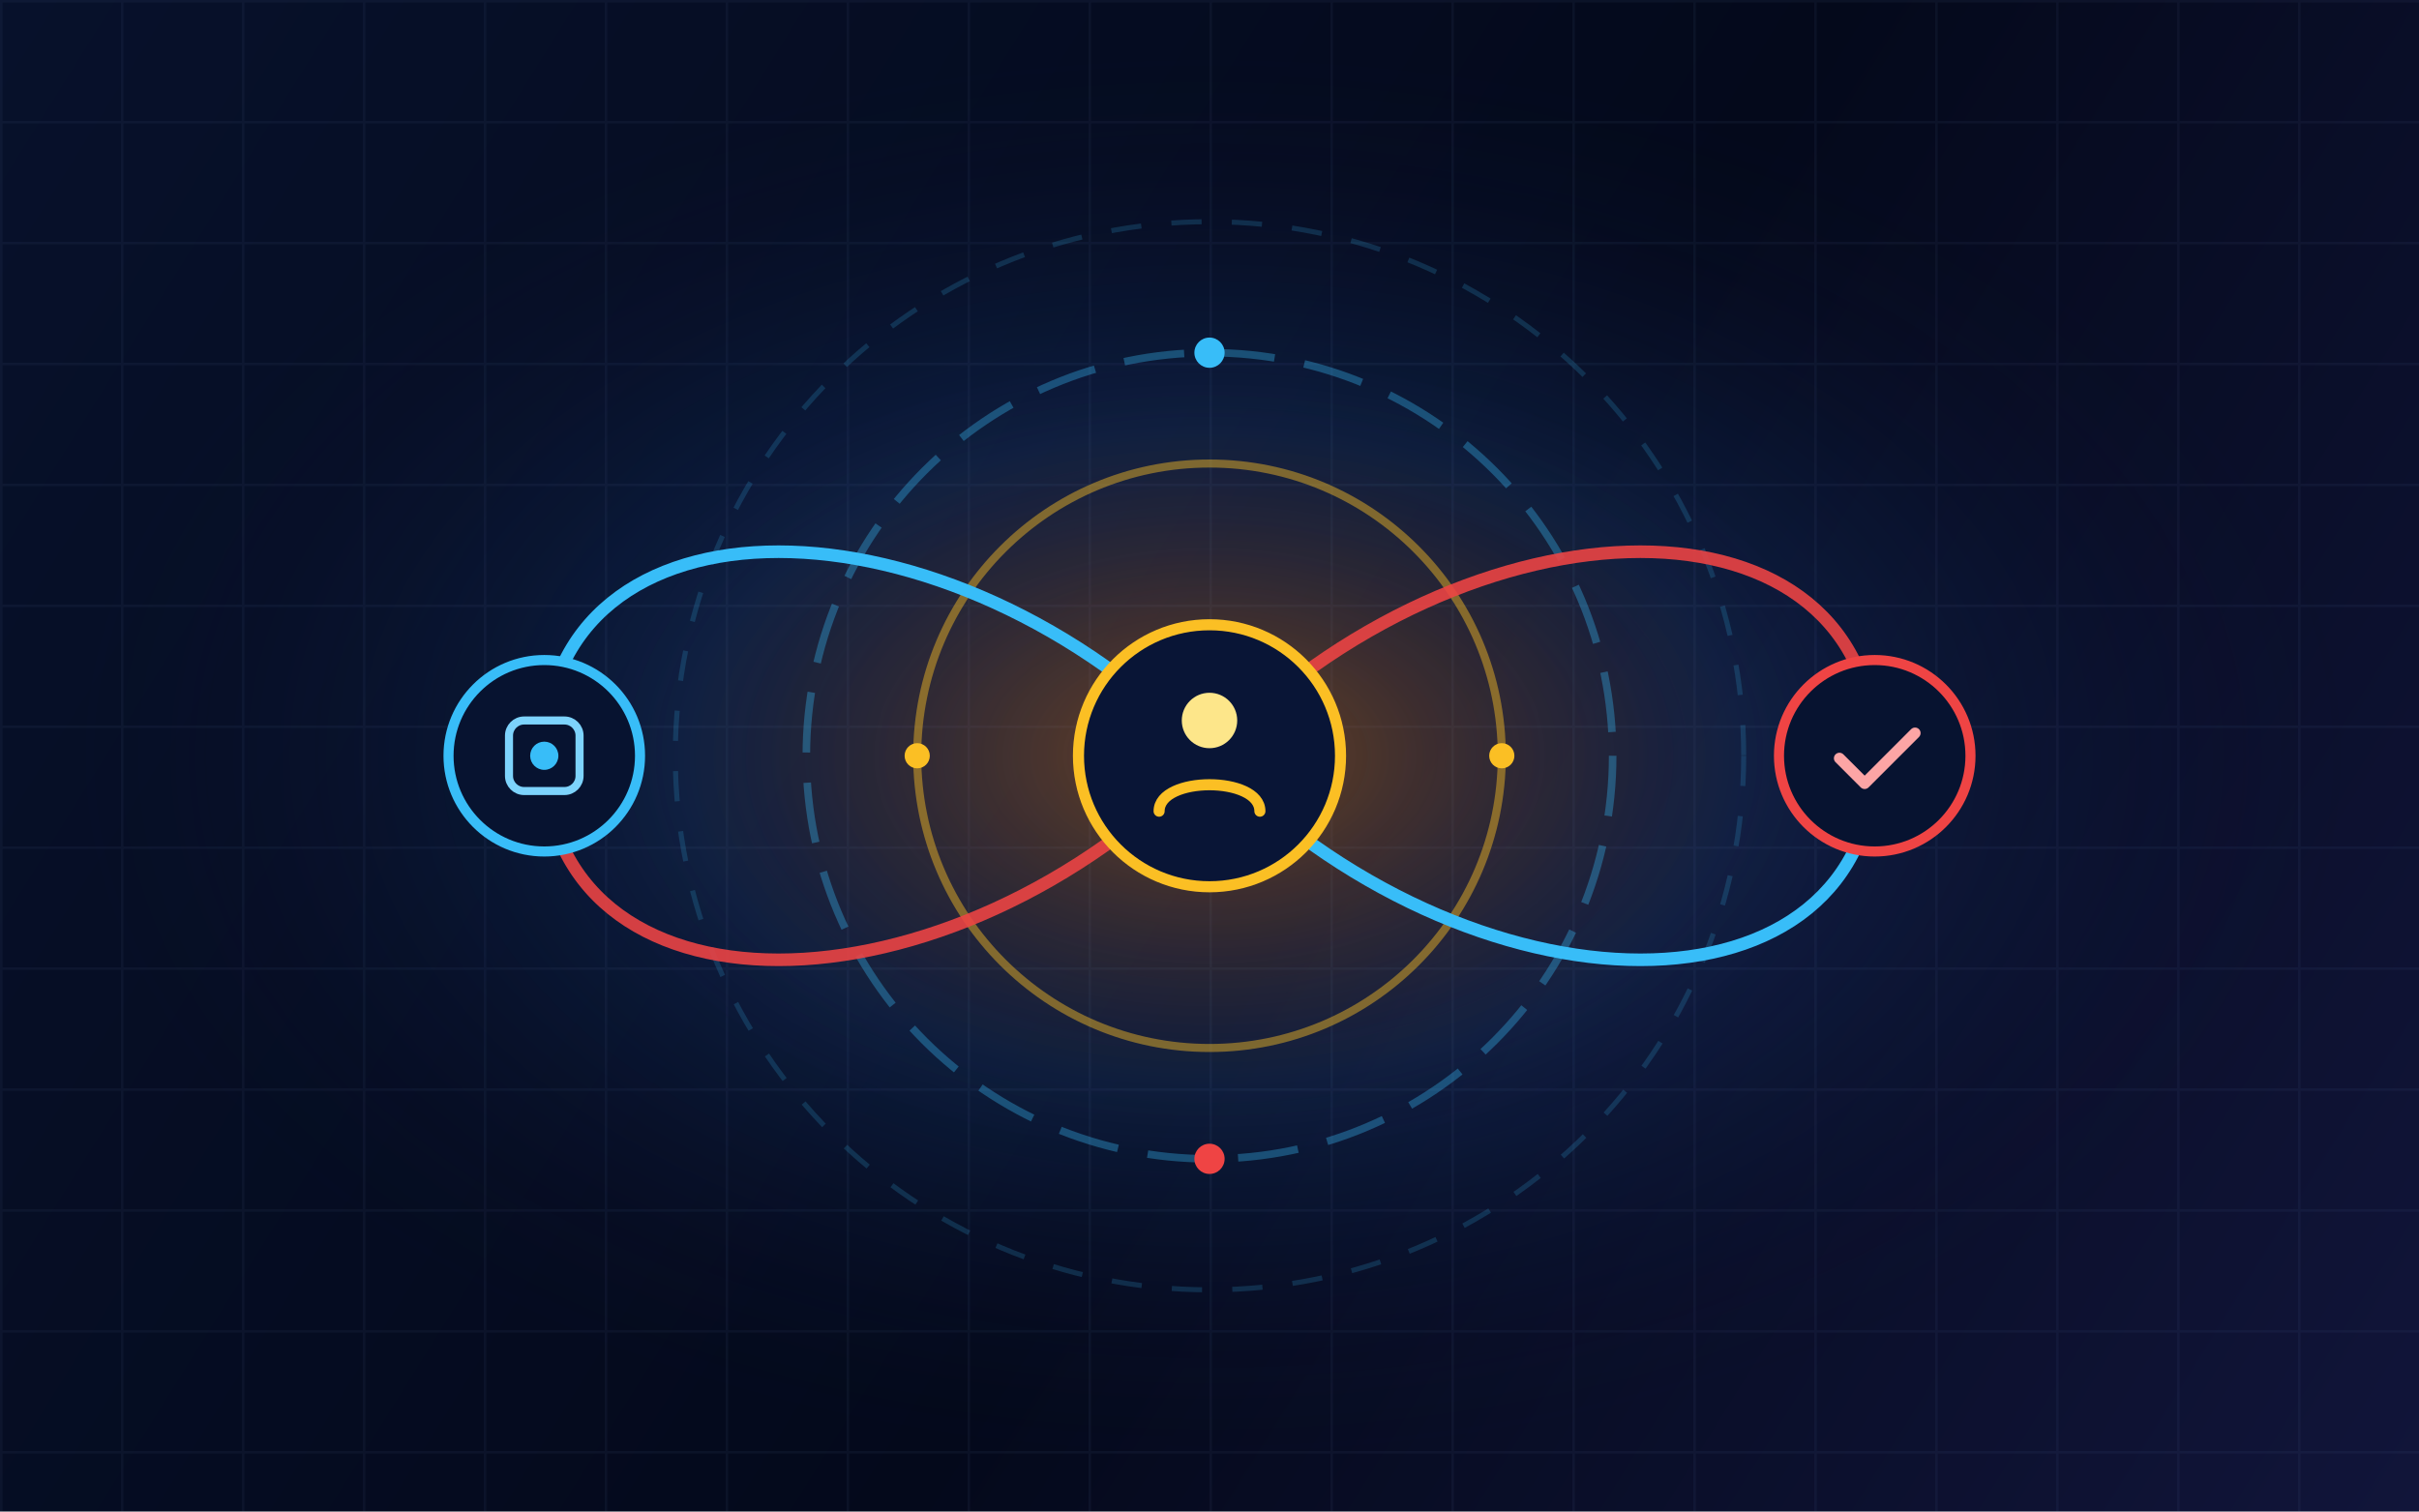
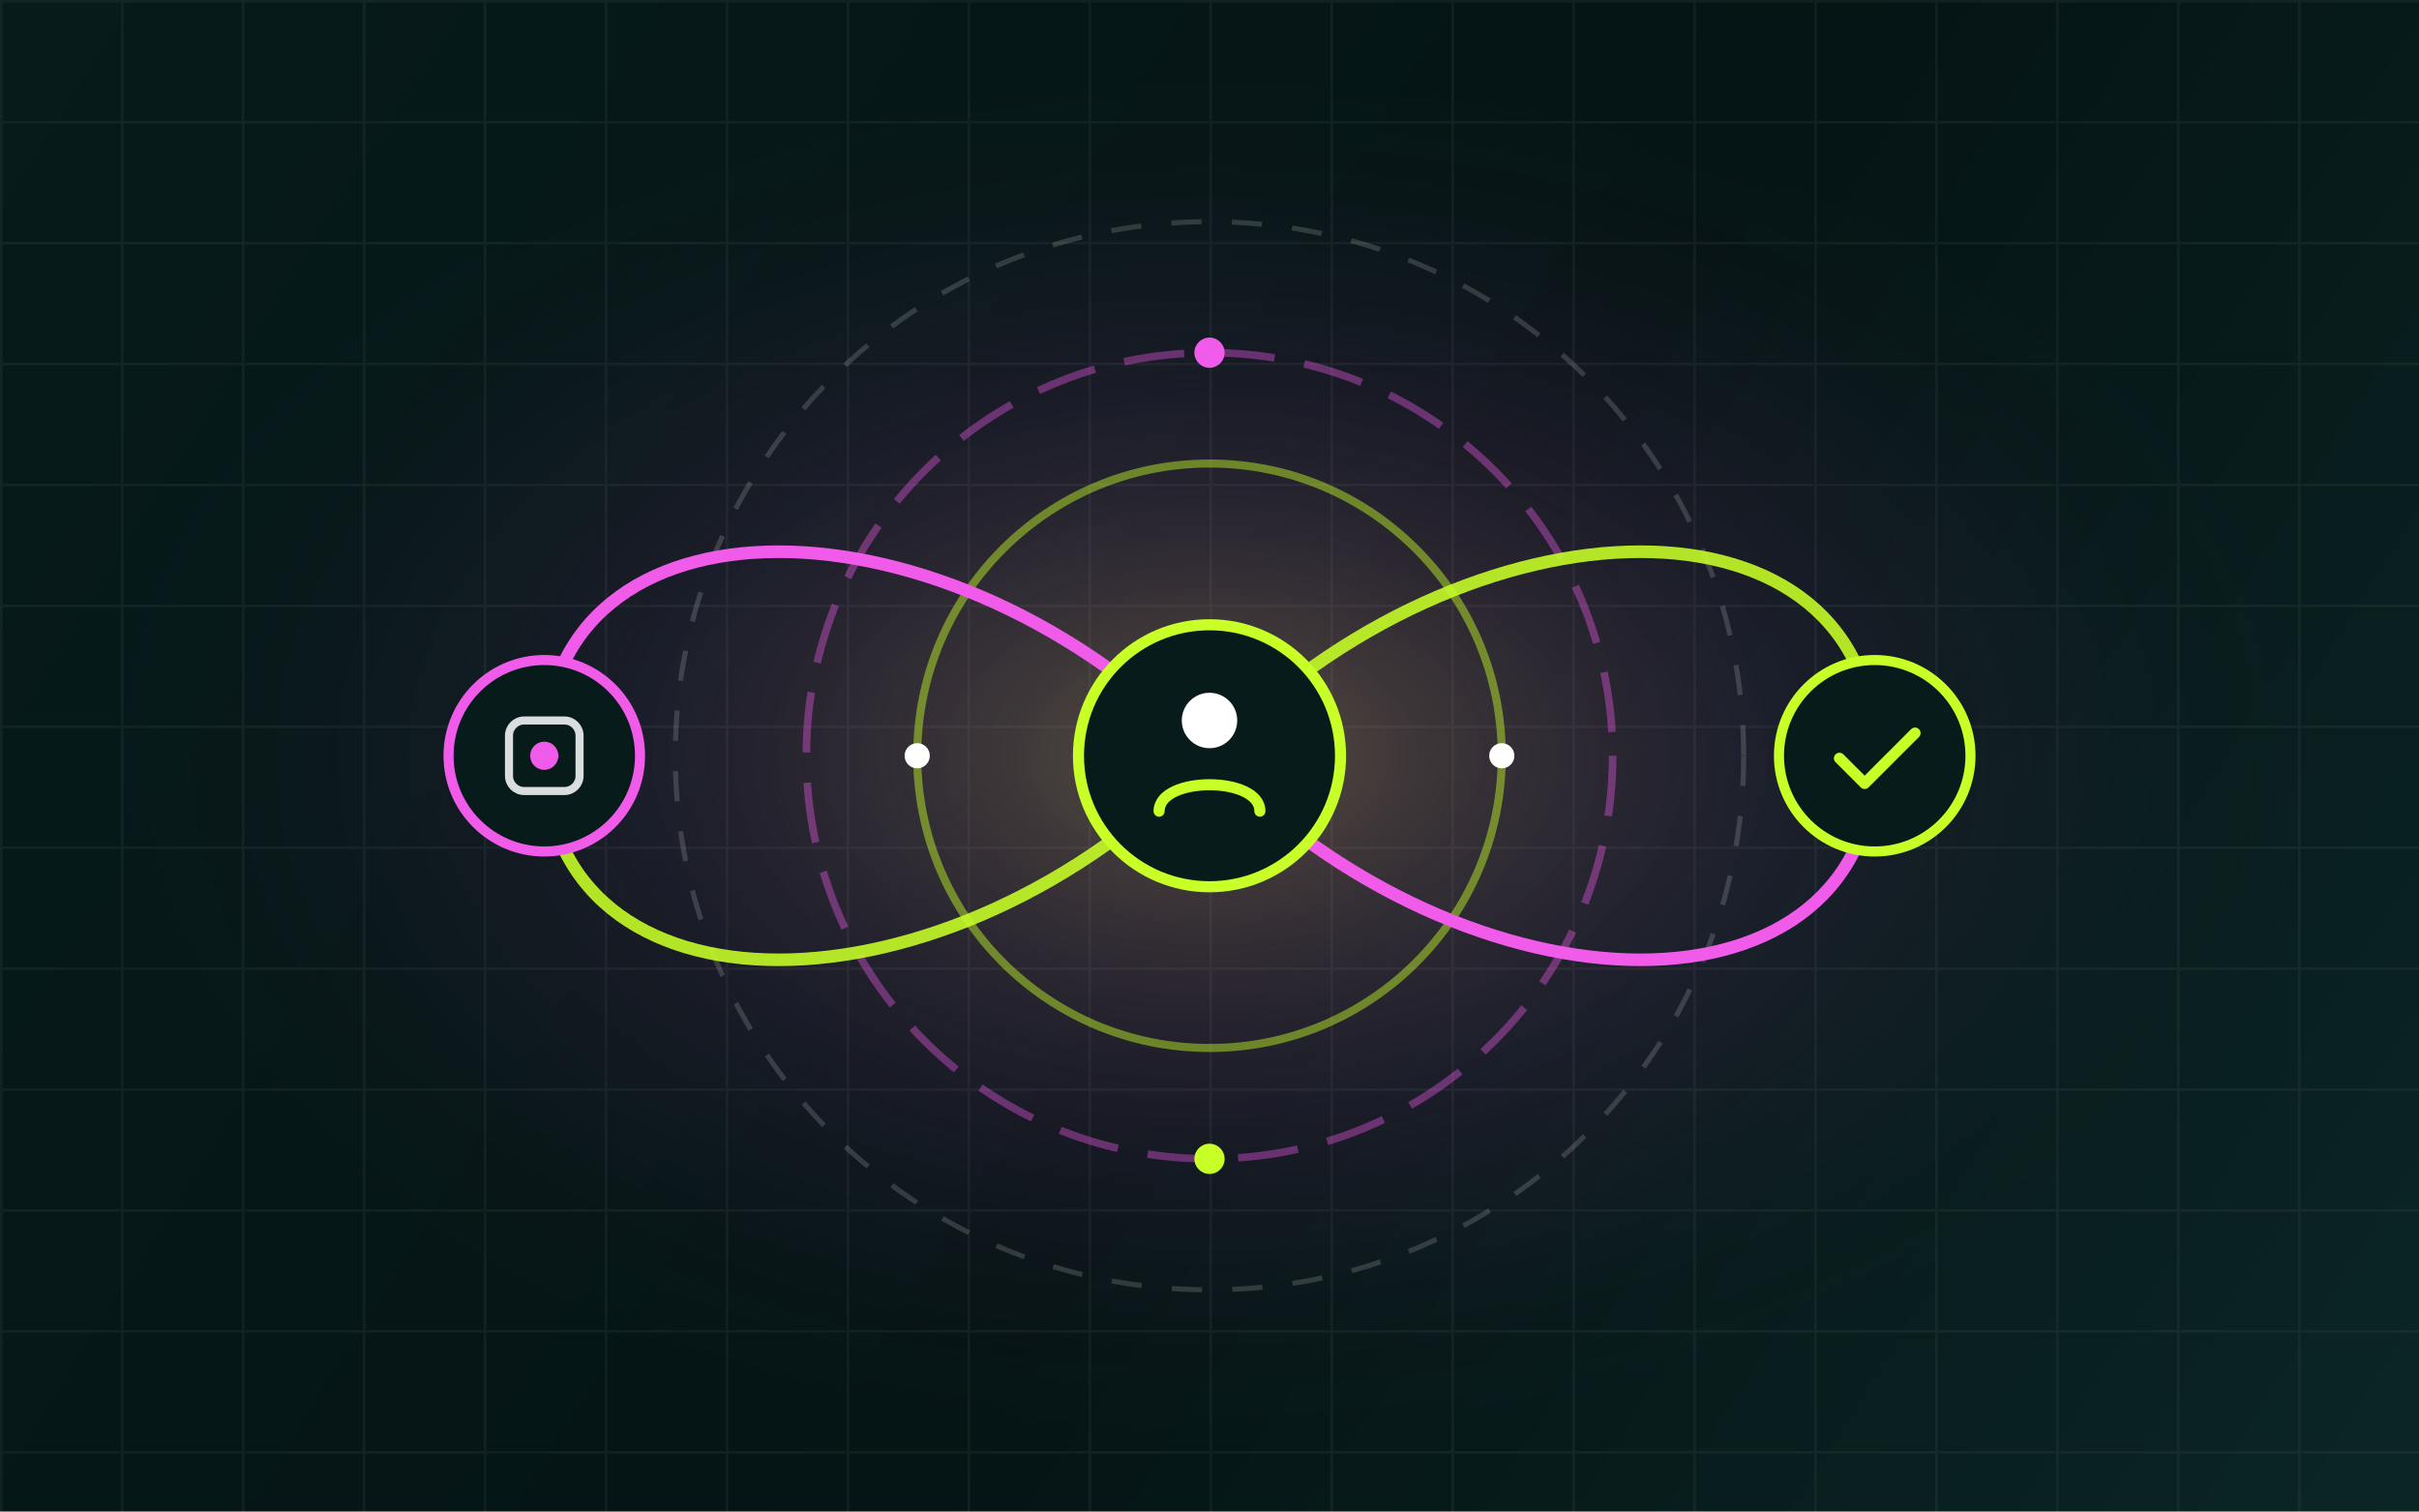
<svg xmlns="http://www.w3.org/2000/svg" viewBox="0 0 480 300" width="480" height="300" fill="none">
  <defs>
    <linearGradient id="bg04" x1="0" y1="0" x2="480" y2="300" gradientUnits="userSpaceOnUse">
-       <stop offset="0%" stop-color="#07112B" />
-       <stop offset="55%" stop-color="#04091B" />
-       <stop offset="100%" stop-color="#11153A" />
+       <stop offset="0%" stop-color="#071B1B" />
+       <stop offset="55%" stop-color="#051414" />
+       <stop offset="100%" stop-color="#0B2525" />
    </linearGradient>
    <radialGradient id="spotlight04" cx="50%" cy="50%" r="48%">
-       <stop offset="0%" stop-color="#EF4444" stop-opacity="0.22" />
-       <stop offset="45%" stop-color="#3B82F6" stop-opacity="0.16" />
-       <stop offset="100%" stop-color="#04091B" stop-opacity="0" />
+       <stop offset="0%" stop-color="#F05BEA" stop-opacity="0.24" />
+       <stop offset="52%" stop-color="#F05BEA" stop-opacity="0.08" />
+       <stop offset="100%" stop-color="#051414" stop-opacity="0" />
    </radialGradient>
-     <radialGradient id="goldCenter04" cx="50%" cy="50%" r="28%">
-       <stop offset="0%" stop-color="#FBBF24" stop-opacity="0.28" />
-       <stop offset="100%" stop-color="#04091B" stop-opacity="0" />
+     <radialGradient id="limeCenter04" cx="50%" cy="50%" r="28%">
+       <stop offset="0%" stop-color="#C8FF27" stop-opacity="0.2" />
+       <stop offset="100%" stop-color="#051414" stop-opacity="0" />
    </radialGradient>
    <pattern id="grid04" width="24" height="24" patternUnits="userSpaceOnUse">
-       <path d="M 24 0 L 0 0 0 24" stroke="#93C5FD" stroke-opacity="0.05" stroke-width="1" />
+       <path d="M 24 0 L 0 0 0 24" stroke="#FFFFFF" stroke-opacity="0.05" stroke-width="1" />
    </pattern>
  </defs>
  <rect width="480" height="300" fill="url(#bg04)" />
  <rect width="480" height="300" fill="url(#grid04)" />
  <rect width="480" height="300" fill="url(#spotlight04)" />
-   <rect width="480" height="300" fill="url(#goldCenter04)" />
+   <rect width="480" height="300" fill="url(#limeCenter04)" />
  <g transform="translate(240, 150)">
-     <circle cx="0" cy="0" r="106" stroke="#38BDF8" stroke-opacity="0.18" stroke-width="1" stroke-dasharray="6 6" />
-     <circle cx="0" cy="0" r="80" stroke="#38BDF8" stroke-opacity="0.34" stroke-width="1.5" stroke-dasharray="12 6" />
-     <circle cx="0" cy="0" r="58" stroke="#FBBF24" stroke-opacity="0.45" stroke-width="1.6" />
-     <path d="M-132 0 C-132 -54, -52 -54, 0 0 C52 54, 132 54, 132 0" stroke="#38BDF8" stroke-width="2.5" stroke-linecap="round" />
-     <path d="M-132 0 C-132 54, -52 54, 0 0 C52 -54, 132 -54, 132 0" stroke="#EF4444" stroke-opacity="0.88" stroke-width="2.5" stroke-linecap="round" />
-     <circle cx="0" cy="-80" r="3" fill="#38BDF8" />
-     <circle cx="0" cy="80" r="3" fill="#EF4444" />
-     <circle cx="-58" cy="0" r="2.5" fill="#FBBF24" />
-     <circle cx="58" cy="0" r="2.5" fill="#FBBF24" />
-     <circle cx="-132" cy="0" r="19" fill="#071330" stroke="#38BDF8" stroke-width="2" />
-     <rect x="-139" y="-7" width="14" height="14" rx="3" stroke="#7DD3FC" stroke-width="1.6" />
-     <circle cx="-132" cy="0" r="2.8" fill="#38BDF8" />
-     <circle cx="0" cy="0" r="26" fill="#091536" stroke="#FBBF24" stroke-width="2.2" />
-     <circle cx="0" cy="-7" r="5.5" fill="#FDE68A" />
-     <path d="M-10 11 C-10 4, 10 4, 10 11" stroke="#FBBF24" stroke-width="2.2" stroke-linecap="round" />
-     <circle cx="132" cy="0" r="19" fill="#071330" stroke="#EF4444" stroke-width="2" />
-     <path d="M125 0.5L130 5.5L140 -4.5" stroke="#FCA5A5" stroke-width="2.2" stroke-linecap="round" stroke-linejoin="round" />
+     <circle cx="0" cy="0" r="106" stroke="#FFFFFF" stroke-opacity="0.16" stroke-width="1" stroke-dasharray="6 6" />
+     <circle cx="0" cy="0" r="80" stroke="#F05BEA" stroke-opacity="0.38" stroke-width="1.5" stroke-dasharray="12 6" />
+     <circle cx="0" cy="0" r="58" stroke="#C8FF27" stroke-opacity="0.45" stroke-width="1.6" />
+     <path d="M-132 0 C-132 -54, -52 -54, 0 0 C52 54, 132 54, 132 0" stroke="#F05BEA" stroke-width="2.5" stroke-linecap="round" />
+     <path d="M-132 0 C-132 54, -52 54, 0 0 C52 -54, 132 -54, 132 0" stroke="#C8FF27" stroke-opacity="0.88" stroke-width="2.5" stroke-linecap="round" />
+     <circle cx="0" cy="-80" r="3" fill="#F05BEA" />
+     <circle cx="0" cy="80" r="3" fill="#C8FF27" />
+     <circle cx="-58" cy="0" r="2.5" fill="#FFFFFF" />
+     <circle cx="58" cy="0" r="2.5" fill="#FFFFFF" />
+     <circle cx="-132" cy="0" r="19" fill="#071B1B" stroke="#F05BEA" stroke-width="2" />
+     <rect x="-139" y="-7" width="14" height="14" rx="3" stroke="#FFFFFF" stroke-opacity="0.85" stroke-width="1.6" />
+     <circle cx="-132" cy="0" r="2.8" fill="#F05BEA" />
+     <circle cx="0" cy="0" r="26" fill="#071B1B" stroke="#C8FF27" stroke-width="2.2" />
+     <circle cx="0" cy="-7" r="5.5" fill="#FFFFFF" />
+     <path d="M-10 11 C-10 4, 10 4, 10 11" stroke="#C8FF27" stroke-width="2.2" stroke-linecap="round" />
+     <circle cx="132" cy="0" r="19" fill="#071B1B" stroke="#C8FF27" stroke-width="2" />
+     <path d="M125 0.5L130 5.5L140 -4.5" stroke="#C8FF27" stroke-width="2.2" stroke-linecap="round" stroke-linejoin="round" />
  </g>
</svg>
